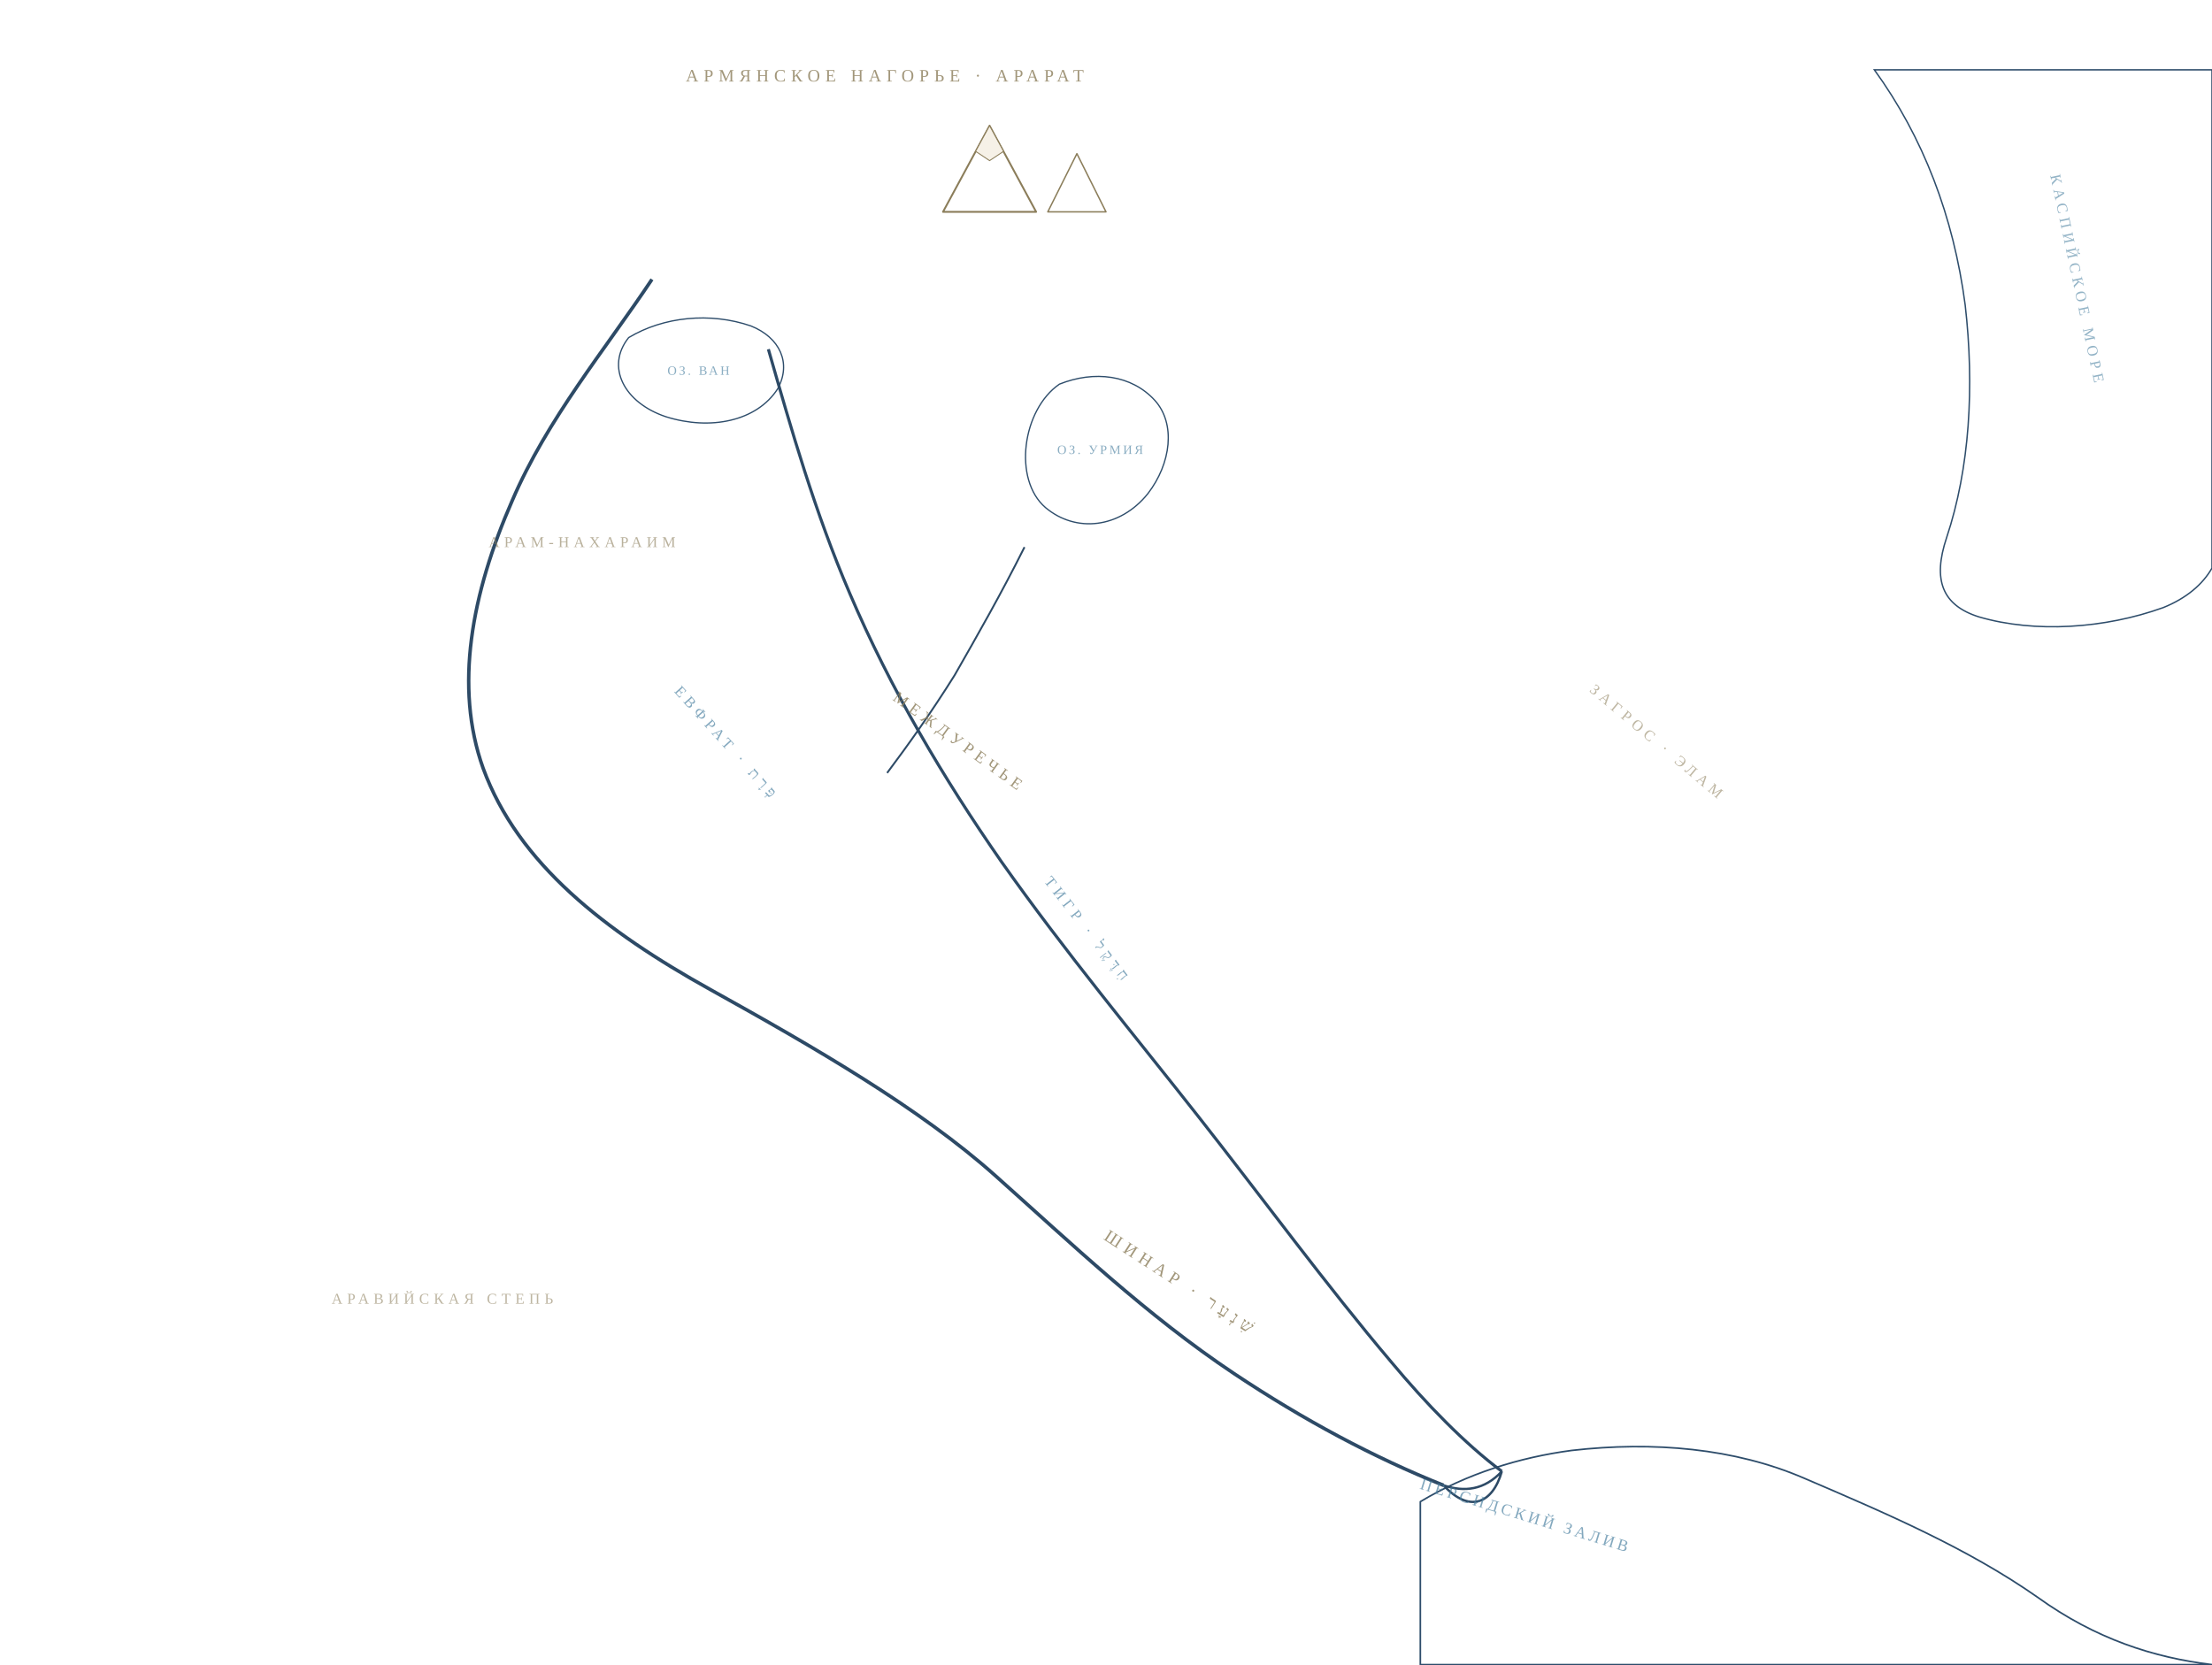
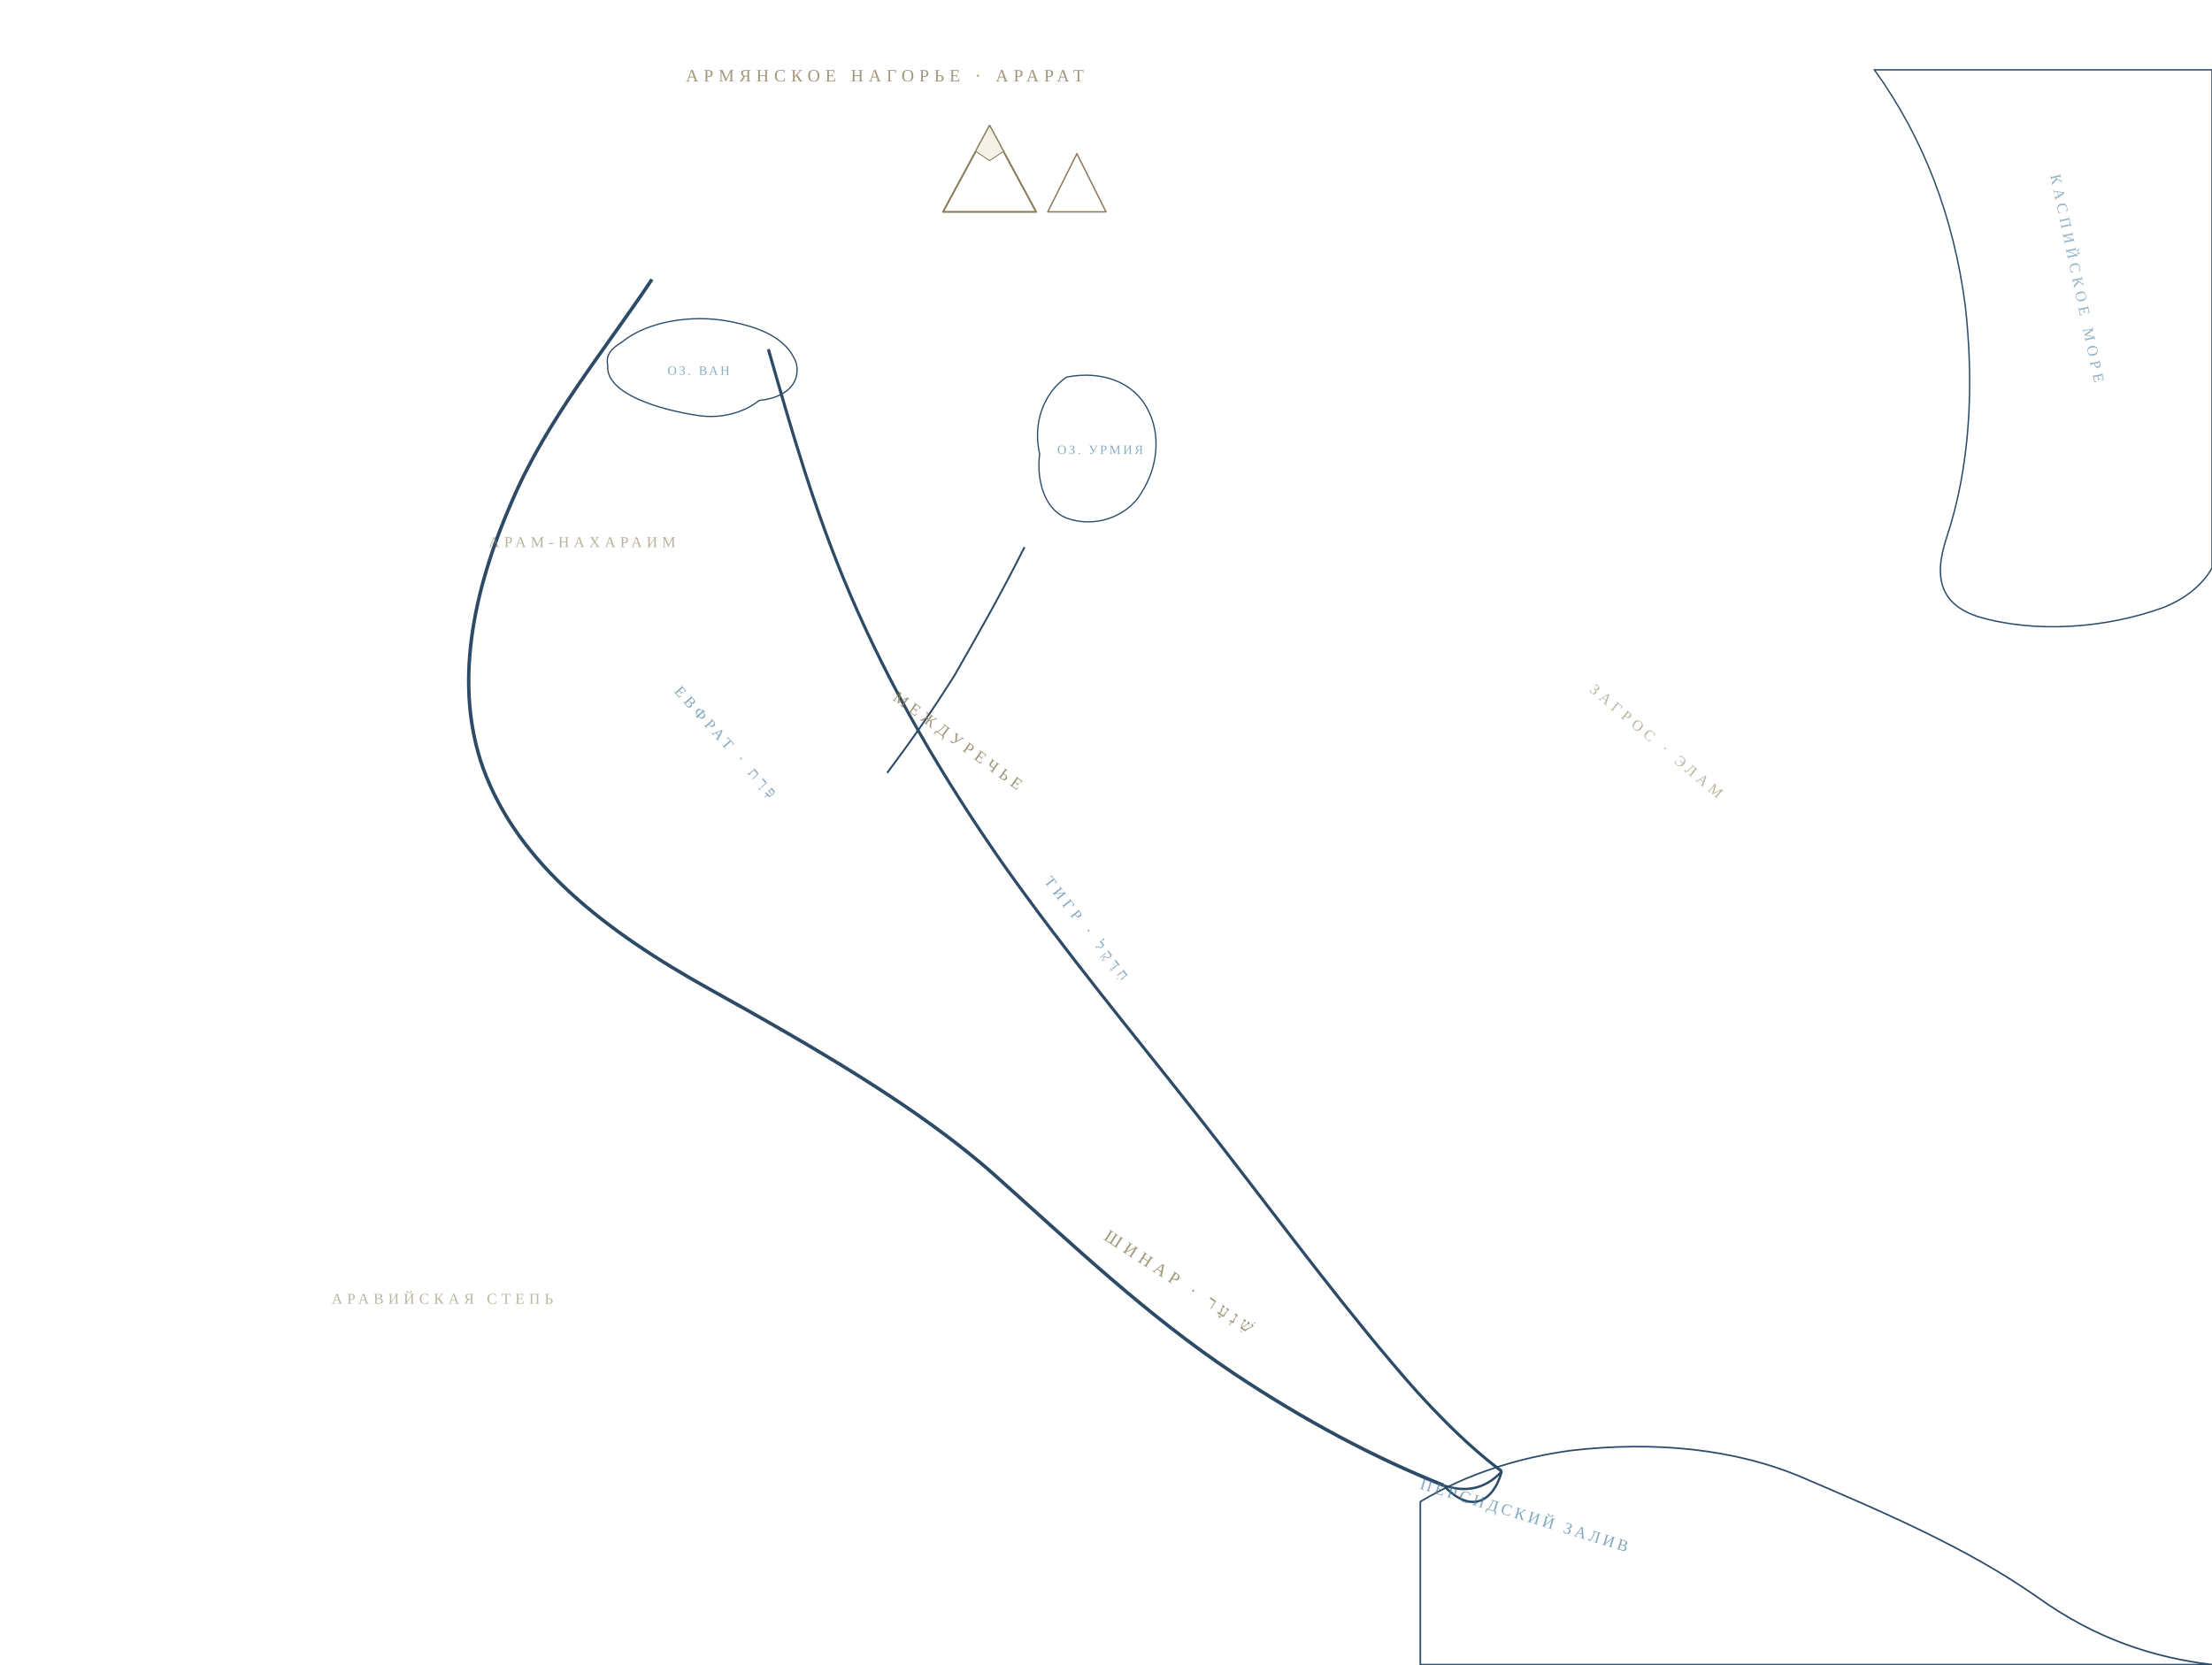
<svg xmlns="http://www.w3.org/2000/svg" viewBox="0 0 1900 1430" aria-label="Базовая карта мира Бытия 1–11: Армянское нагорье и Междуречье">
  <rect x="0" y="0" width="1900" height="1430" fill="url(#landG)" />
  <rect x="0" y="0" width="1900" height="1430" fill="url(#desertG)" opacity=".5" />
  <path fill="url(#seaG)" stroke="#2e4d6b" stroke-width="1.4" stroke-linejoin="round" d=" M1220,1290 C1260,1266 1305,1252 1350,1246 C1420,1238 1490,1244 1550,1270 C1620,1300 1690,1330 1750,1372 C1800,1408 1850,1424 1900,1430 L1220,1430 Z" />
  <path fill="url(#seaPattern)" opacity=".35" d=" M1220,1290 C1260,1266 1305,1252 1350,1246 C1420,1238 1490,1244 1550,1270 C1620,1300 1690,1330 1750,1372 C1800,1408 1850,1424 1900,1430 L1220,1430 Z" />
-   <path fill="url(#seaG)" stroke="#2e4d6b" stroke-width="1.1" d=" M540,290 C570,272 610,268 645,280 C670,290 680,312 668,334 C650,362 610,370 572,358 C536,346 520,315 540,290 Z" />
-   <path fill="url(#seaG)" stroke="#2e4d6b" stroke-width="1.1" d=" M910,330 C940,318 972,322 992,344 C1010,364 1006,398 986,424 C962,454 924,458 898,436 C870,412 878,352 910,330 Z" />
+   <path fill="url(#seaG)" stroke="#2e4d6b" stroke-width="1.1" d=" M534,294 C556,276 594,270 626,276 C652,281 676,290 684,312 C688,330 674,342 652,344 C640,354 620,360 600,357 C566,352 520,338 522,314 C520,304 526,299 534,294 Z" />
+   <path fill="url(#seaG)" stroke="#2e4d6b" stroke-width="1.1" d=" M916,324 C946,318 974,328 986,352 C997,373 995,401 980,424 C968,444 940,454 916,445 C898,438 890,414 893,390 C887,364 896,338 916,324 Z" />
  <path fill="url(#seaG)" stroke="#2e4d6b" stroke-width="1.2" d=" M1610,60 C1652,118 1678,186 1688,262 C1696,332 1692,402 1672,462 C1660,498 1668,520 1700,530 C1748,544 1808,540 1858,522 C1878,514 1892,502 1900,488 L1900,60 Z" />
  <g fill="none" stroke="#2d4a66" stroke-width="2.4">
    <path d="M560,240 C520,300 470,360 440,430 C405,510 390,590 415,660 C445,742 520,800 610,850 C700,900 790,952 855,1010 C920,1068 985,1130 1060,1180 C1120,1220 1180,1252 1240,1276" stroke-width="3" />
    <path d="M660,300 C680,370 700,440 730,510 C765,592 810,668 860,740 C915,818 975,890 1030,960 C1085,1030 1140,1105 1195,1170 C1225,1206 1258,1240 1290,1264" stroke-width="2.6" />
    <path d="M880,470 C860,510 840,545 820,580 C800,612 780,640 762,664" stroke-width="1.6" />
    <path d="M1240,1276 C1258,1282 1275,1280 1290,1264 C1282,1292 1262,1300 1240,1276" stroke-width="2" />
  </g>
  <g>
    <path d="M810,182 L850,108 L890,182 Z" fill="url(#mtG)" stroke="#8b7d5a" stroke-width="1.6" stroke-linejoin="round" />
    <path d="M838,130 L850,108 L862,130 L850,138 Z" fill="#f6f1e7" stroke="#8b7d5a" stroke-width=".8" />
    <path d="M900,182 L925,132 L950,182 Z" fill="url(#mtG)" stroke="#8b7d5a" stroke-width="1.2" stroke-linejoin="round" />
    <ellipse cx="600" cy="200" rx="200" ry="34" fill="url(#mountainHatch)" transform="rotate(-8 600 200)" />
    <ellipse cx="1000" cy="230" rx="170" ry="30" fill="url(#mountainHatch)" transform="rotate(6 1000 230)" />
    <ellipse cx="1150" cy="700" rx="80" ry="300" fill="url(#mountainHatch)" transform="rotate(38 1150 700)" />
    <ellipse cx="1360" cy="1000" rx="70" ry="260" fill="url(#mountainHatch)" transform="rotate(42 1360 1000)" />
    <ellipse cx="620" cy="520" rx="120" ry="20" fill="url(#mountainHatch)" opacity=".6" transform="rotate(-4 620 520)" />
  </g>
  <ellipse cx="1000" cy="1050" rx="330" ry="200" fill="url(#fertileG)" transform="rotate(35 1000 1050)" />
  <ellipse cx="760" cy="700" rx="220" ry="130" fill="url(#fertileG)" opacity=".6" transform="rotate(38 760 700)" />
  <ellipse cx="420" cy="1150" rx="300" ry="180" fill="url(#desertStipple)" opacity=".55" />
  <ellipse cx="1550" cy="800" rx="240" ry="200" fill="url(#desertStipple)" opacity=".45" />
  <g font-family="Georgia, 'Times New Roman', serif" fill="#4a80a0" text-anchor="middle" letter-spacing=".3em" opacity=".85">
    <text class="sea-label" x="1308" y="1306" font-size="14" letter-spacing=".2em" transform="rotate(17 1308 1306)" opacity=".8">ПЕРСИДСКИЙ ЗАЛИВ</text>
    <text class="sea-label" x="600" y="322" font-size="11" letter-spacing=".18em" opacity=".75">ОЗ. ВАН</text>
    <text class="sea-label" x="945" y="390" font-size="11" letter-spacing=".18em" opacity=".75">ОЗ. УРМИЯ</text>
    <text class="sea-label" x="1780" y="240" font-size="13" transform="rotate(78 1780 240)" opacity=".7">КАСПИЙСКОЕ МОРЕ</text>
    <text class="sea-label" x="620" y="640" font-size="13" transform="rotate(48 620 640)" opacity=".8">ЕВФРАТ · פְּרָת</text>
    <text class="sea-label" x="930" y="800" font-size="13" transform="rotate(52 930 800)" opacity=".8">ТИГР · חִדֶּקֶל</text>
  </g>
  <g font-family="Georgia, 'Times New Roman', serif" fill="#8b7d5a" text-anchor="middle" letter-spacing=".3em" opacity=".8">
    <text class="region-label" x="760" y="70" font-size="15">АРМЯНСКОЕ НАГОРЬЕ · АРАРАТ</text>
    <text class="region-label" x="500" y="470" font-size="13" opacity=".75">АРАМ-НАХАРАИМ</text>
    <text class="region-label" x="820" y="640" font-size="14" transform="rotate(36 820 640)">МЕЖДУРЕЧЬЕ</text>
    <text class="region-label" x="1010" y="1105" font-size="15" transform="rotate(33 1010 1105)">ШИНАР · שִׁנְעָר</text>
    <text class="region-label" x="1420" y="640" font-size="13" transform="rotate(40 1420 640)" opacity=".7">ЗАГРОС · ЭЛАМ</text>
    <text class="region-label" x="380" y="1120" font-size="13" opacity=".7">АРАВИЙСКАЯ СТЕПЬ</text>
  </g>
</svg>
